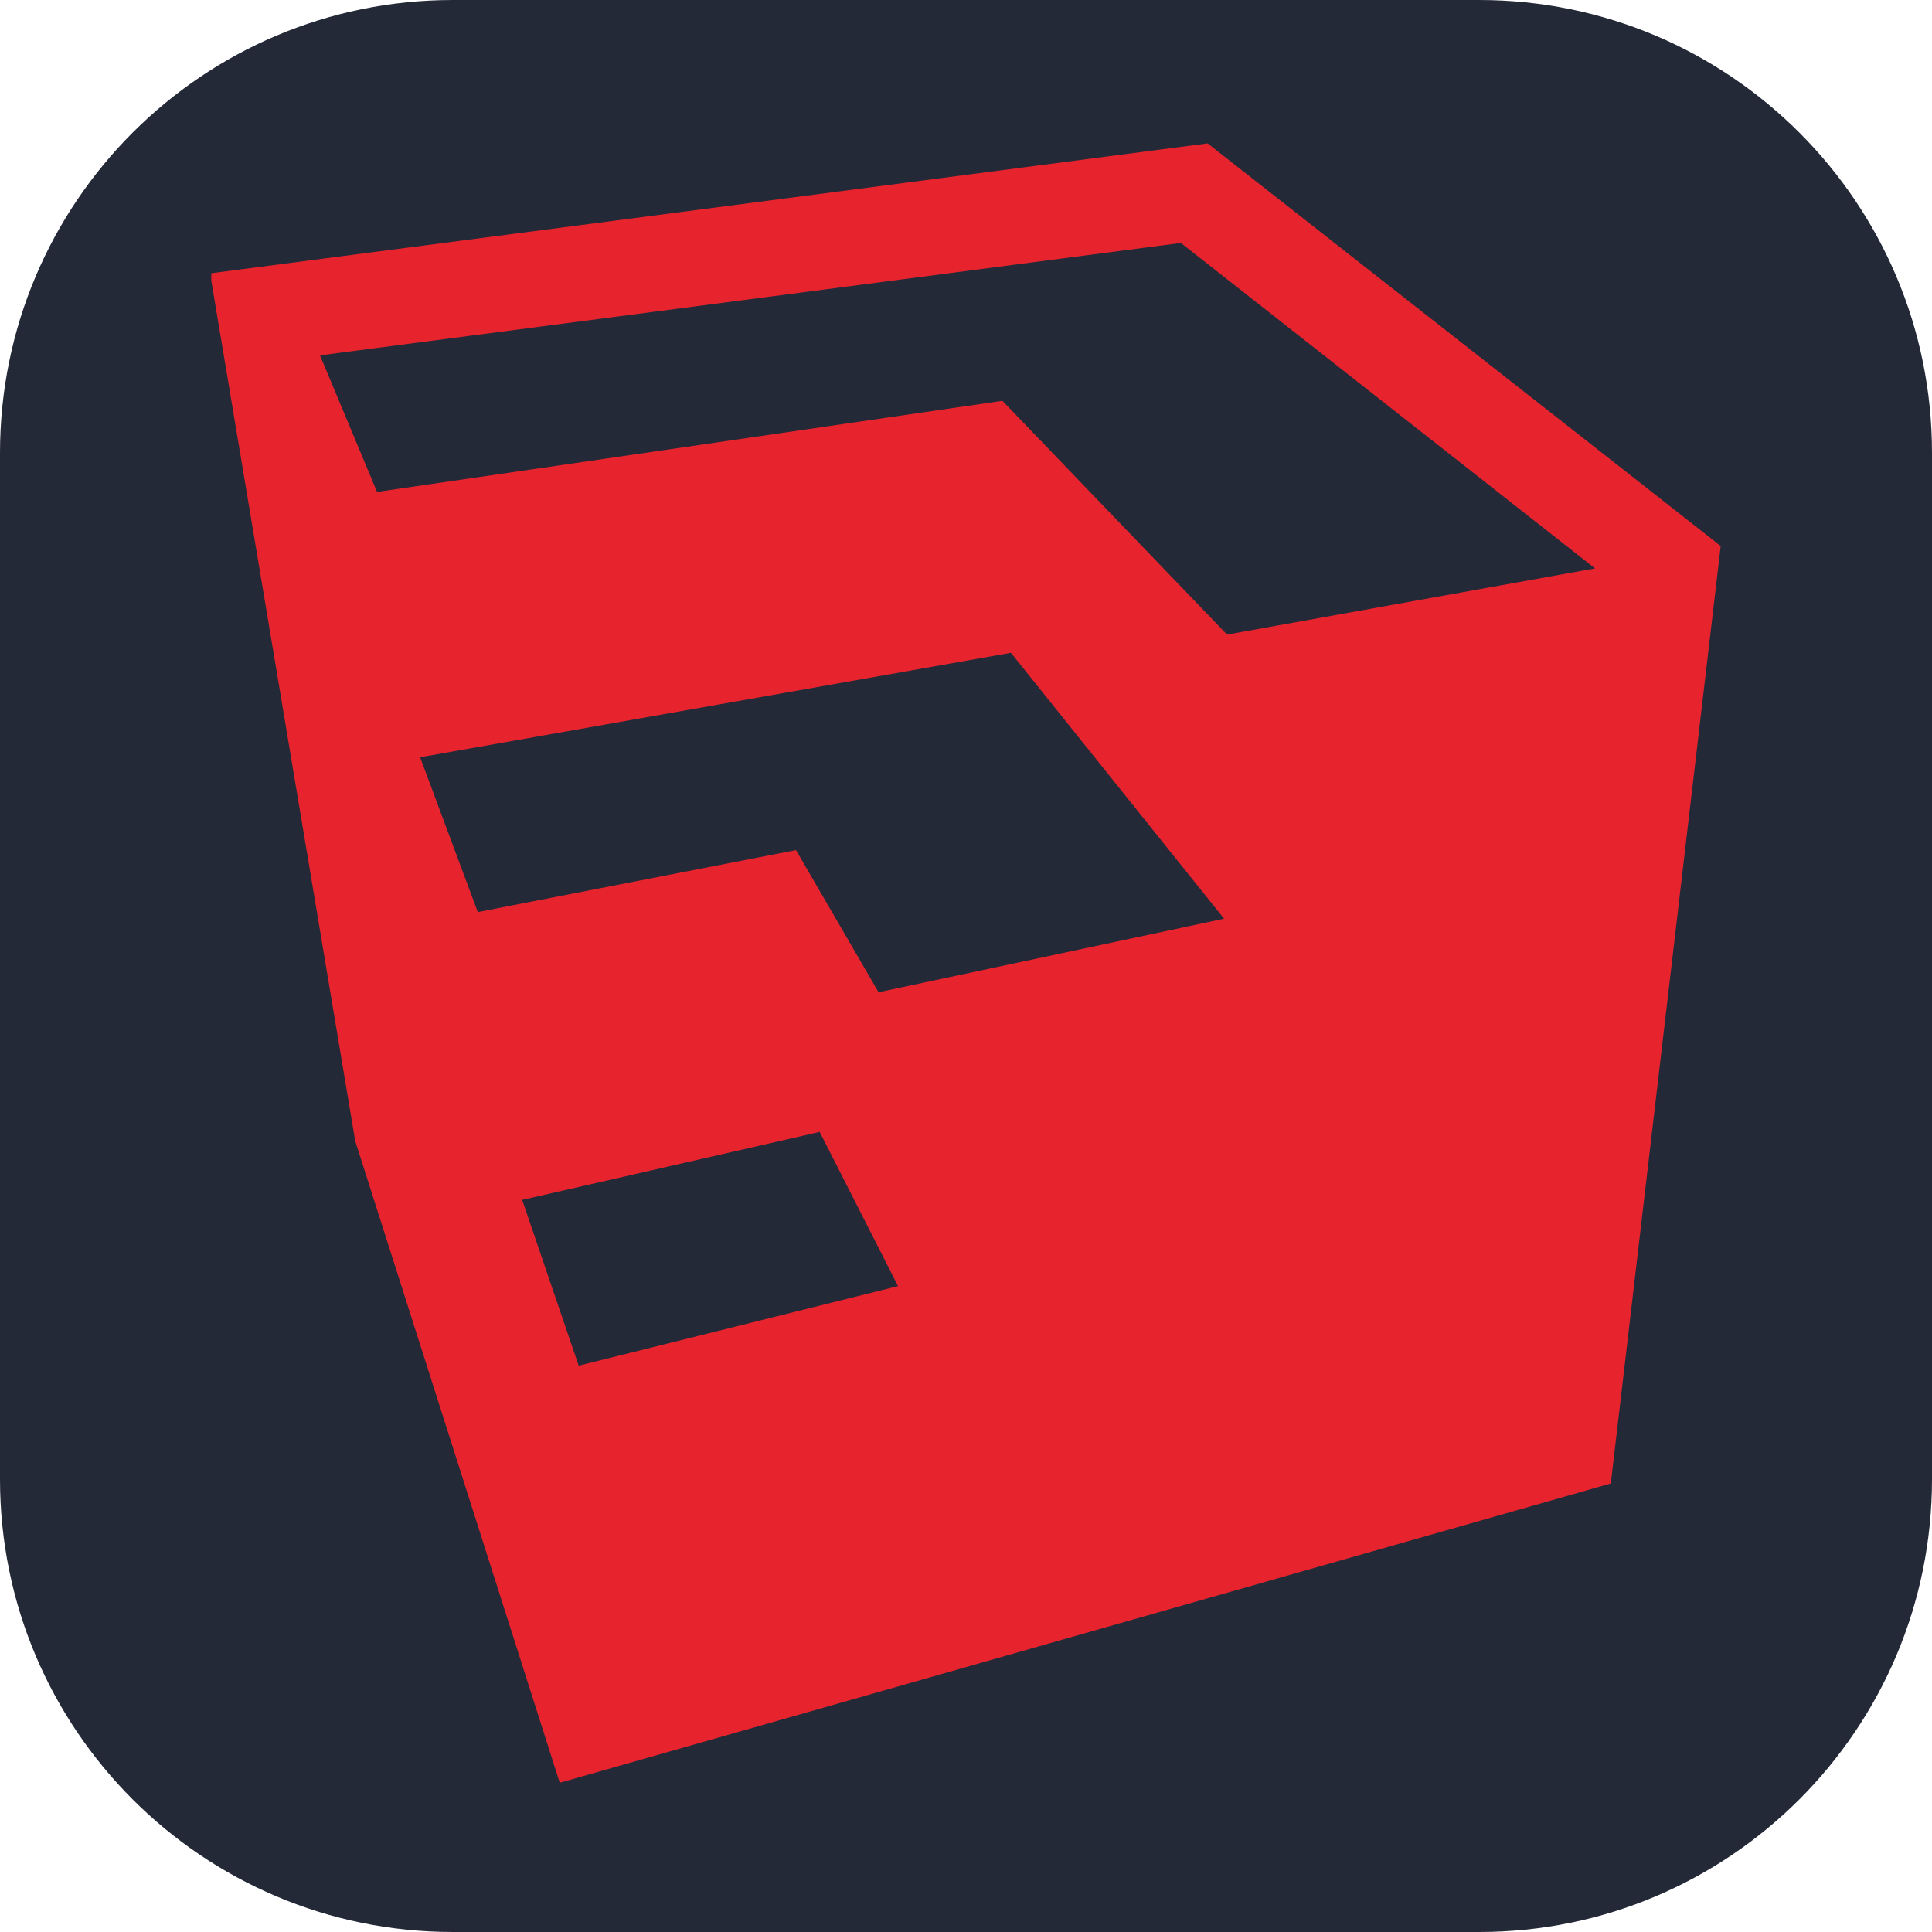
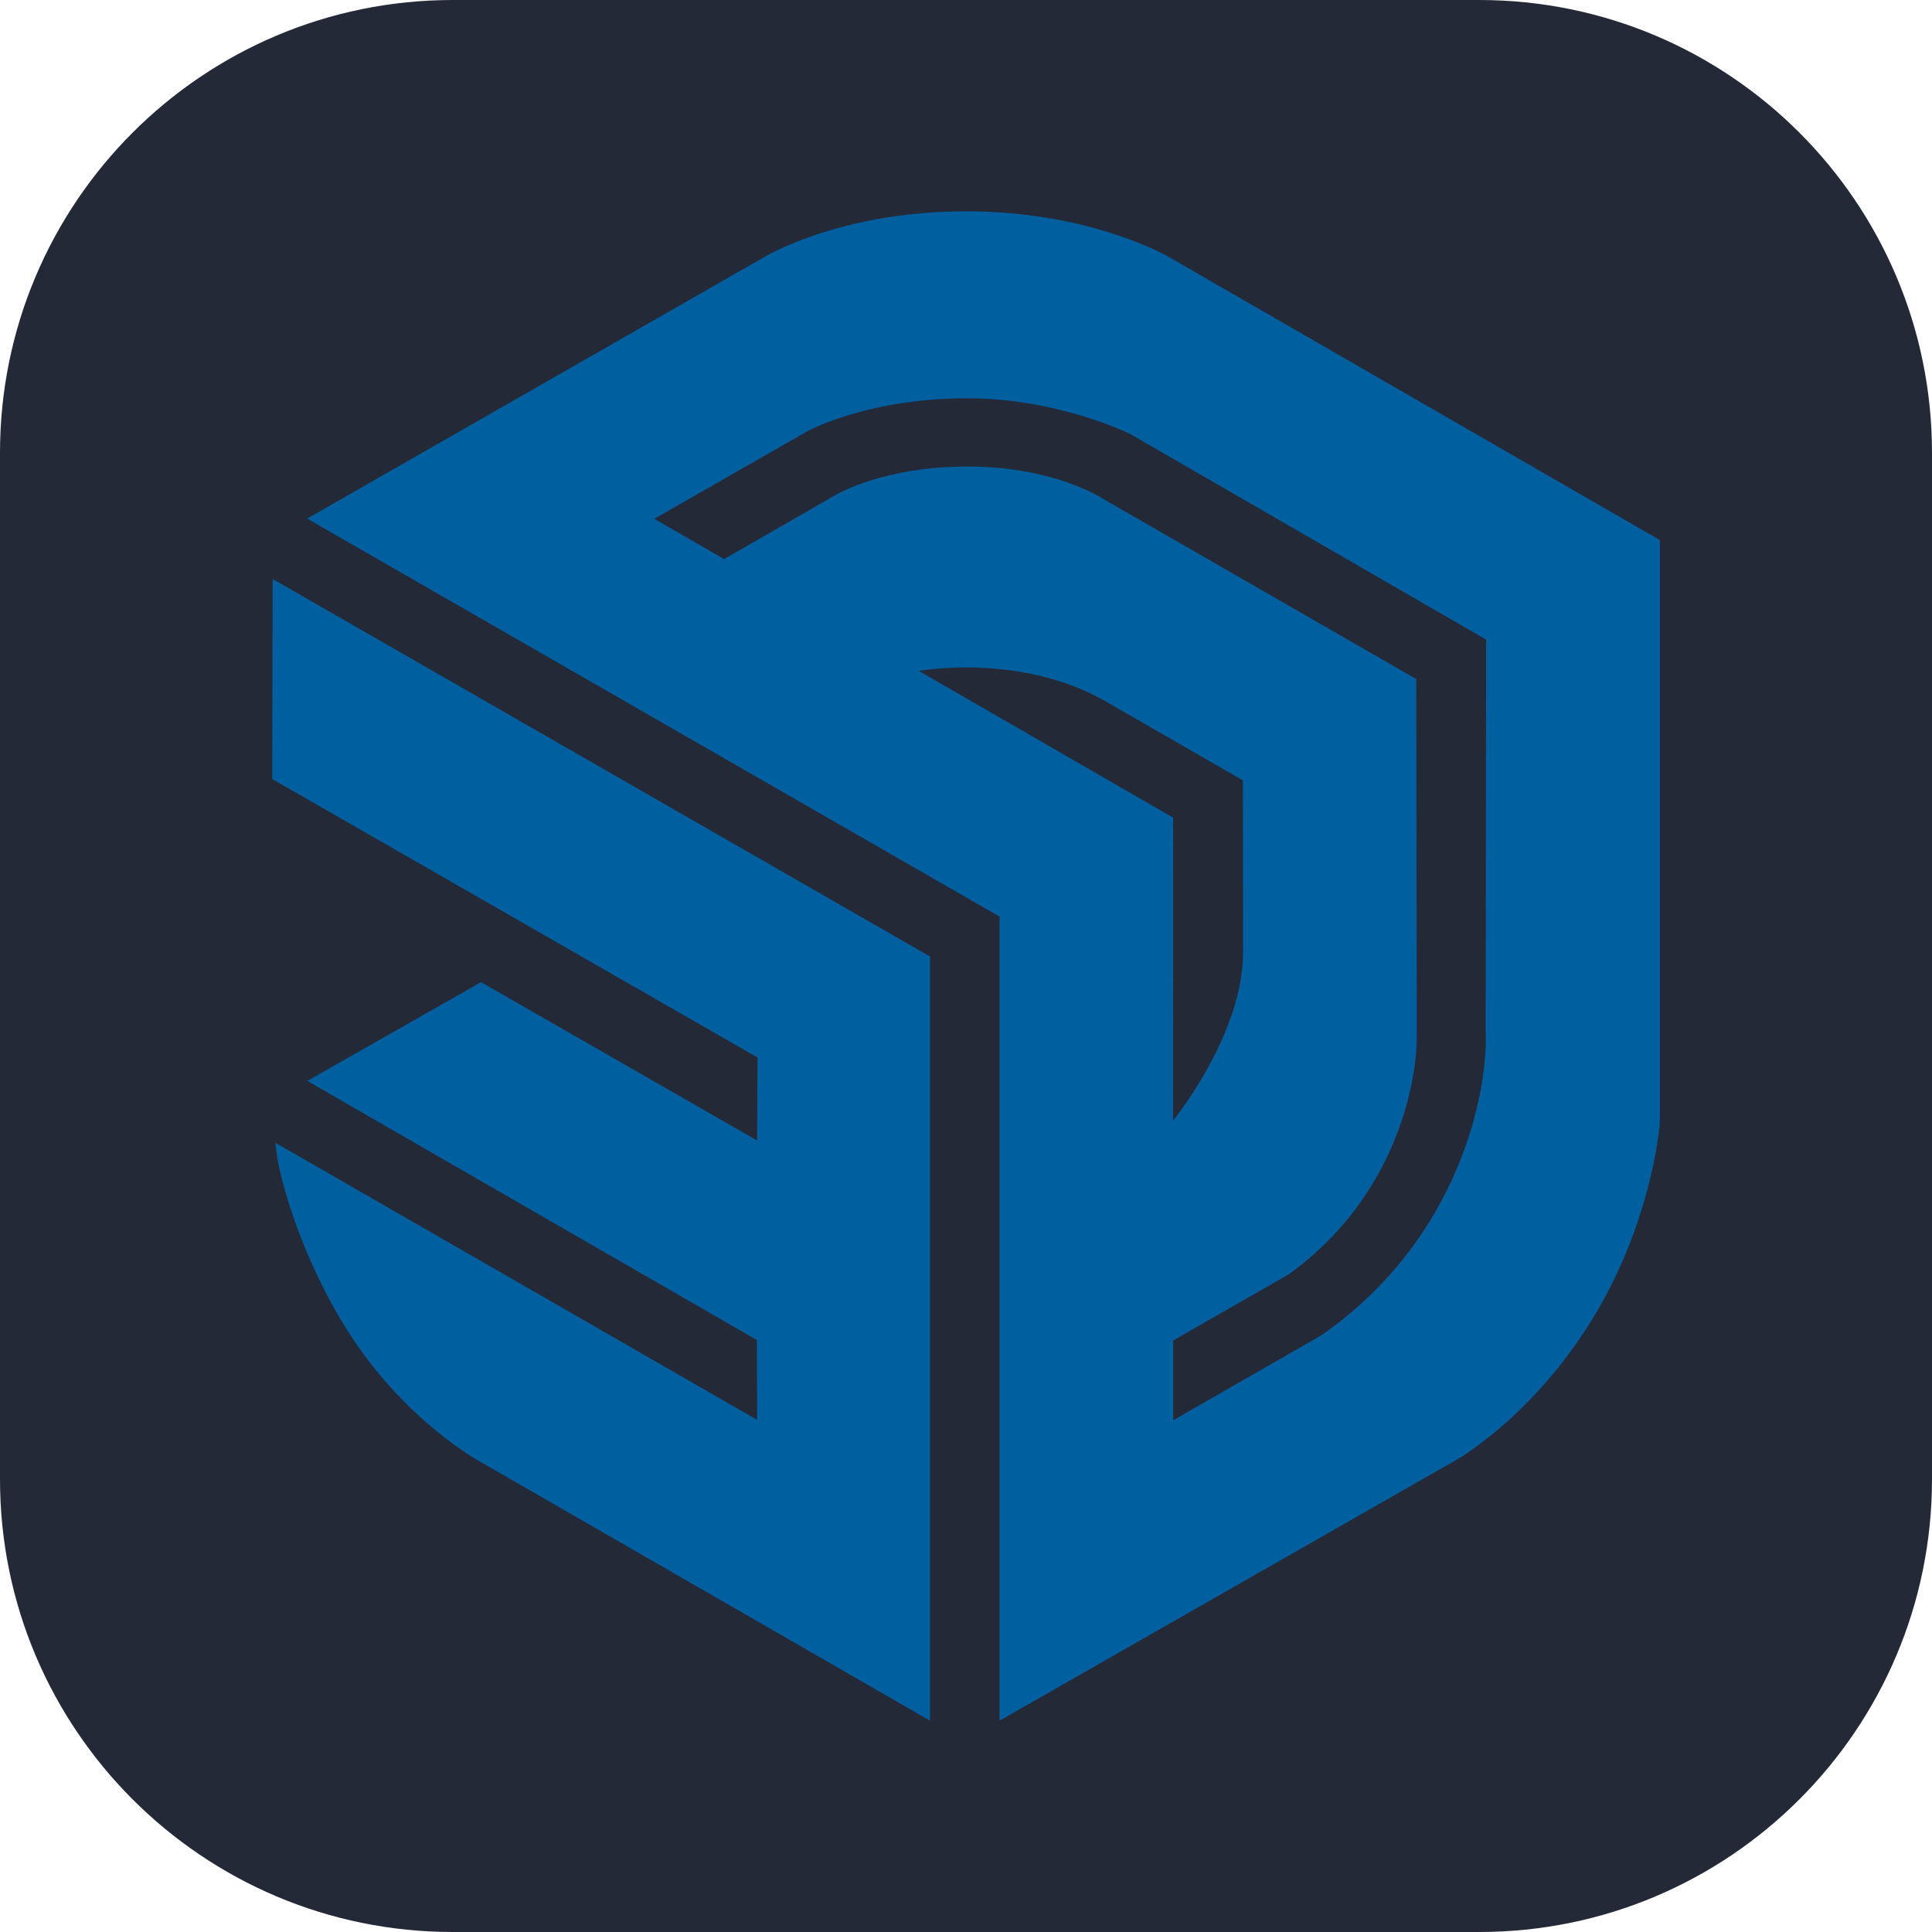
<svg xmlns="http://www.w3.org/2000/svg" width="256" height="256" viewBox="0 0 256 256" fill="none">
  <rect width="256" height="256" rx="60" fill="#242938" />
-   <path d="M160.016 19L28 36.204V37.201L47.07 151.19L74.172 236.225L213.439 196.568L228 72.348L160.016 19ZM156.477 32.192L211.349 75.317L162.589 84.085L132.828 53.113L49.962 65.182L42.405 47.087L156.477 32.192ZM133.954 86.501L162.196 121.732L116.415 131.477L105.474 112.644L63.311 120.856L55.669 100.339L133.954 86.501ZM108.611 149.983L118.995 170.418L76.68 180.955L69.192 158.989L108.611 149.983Z" fill="#E7242D" />
+   <svg x="28" y="28" width="200" height="200" viewBox="0 0 24 24" preserveAspectRatio="xMidYMid meet">
+     <path fill="#005F9E" d="M.968 9.027l7.717 4.428-.006 1.32-4.39-2.518-2.763 1.57 7.148 4.12.005 1.27-7.658-4.405c.02.516.488 2.106 1.383 3.337.91 1.247 1.946 1.776 1.946 1.776L11.428 24V11.849L.975 5.846zm22.064-3.8L15.22.723S13.982 0 12.008 0C9.952 0 8.76.746 8.76.746l-7.236 4.14 11.009 6.328V24l7.245-4.136s1.295-.715 2.279-2.414c.867-1.496.975-2.943.975-2.943zM11.251 7.308s1.615-.298 2.98.49l2.171 1.25s.003 1.097.003 2.736c0 1.313-1.112 2.674-1.112 2.674l.002-4.816zm6.402 10.562l-2.358 1.353v-1.269l1.835-1.05c1.748-1.26 2.037-3.117 2.037-3.761l-.007-5.705-5.006-2.881s-.76-.499-2.129-.499c-1.367 0-2.113.461-2.113.461L8.154 5.53l-1.11-.641L9.473 3.5s.95-.527 2.544-.527c1.462 0 2.6.571 2.6.571L20.27 6.81l-.007 6.226c.04.957-.406 3.296-2.61 4.835z" />
+   </svg>
</svg>
